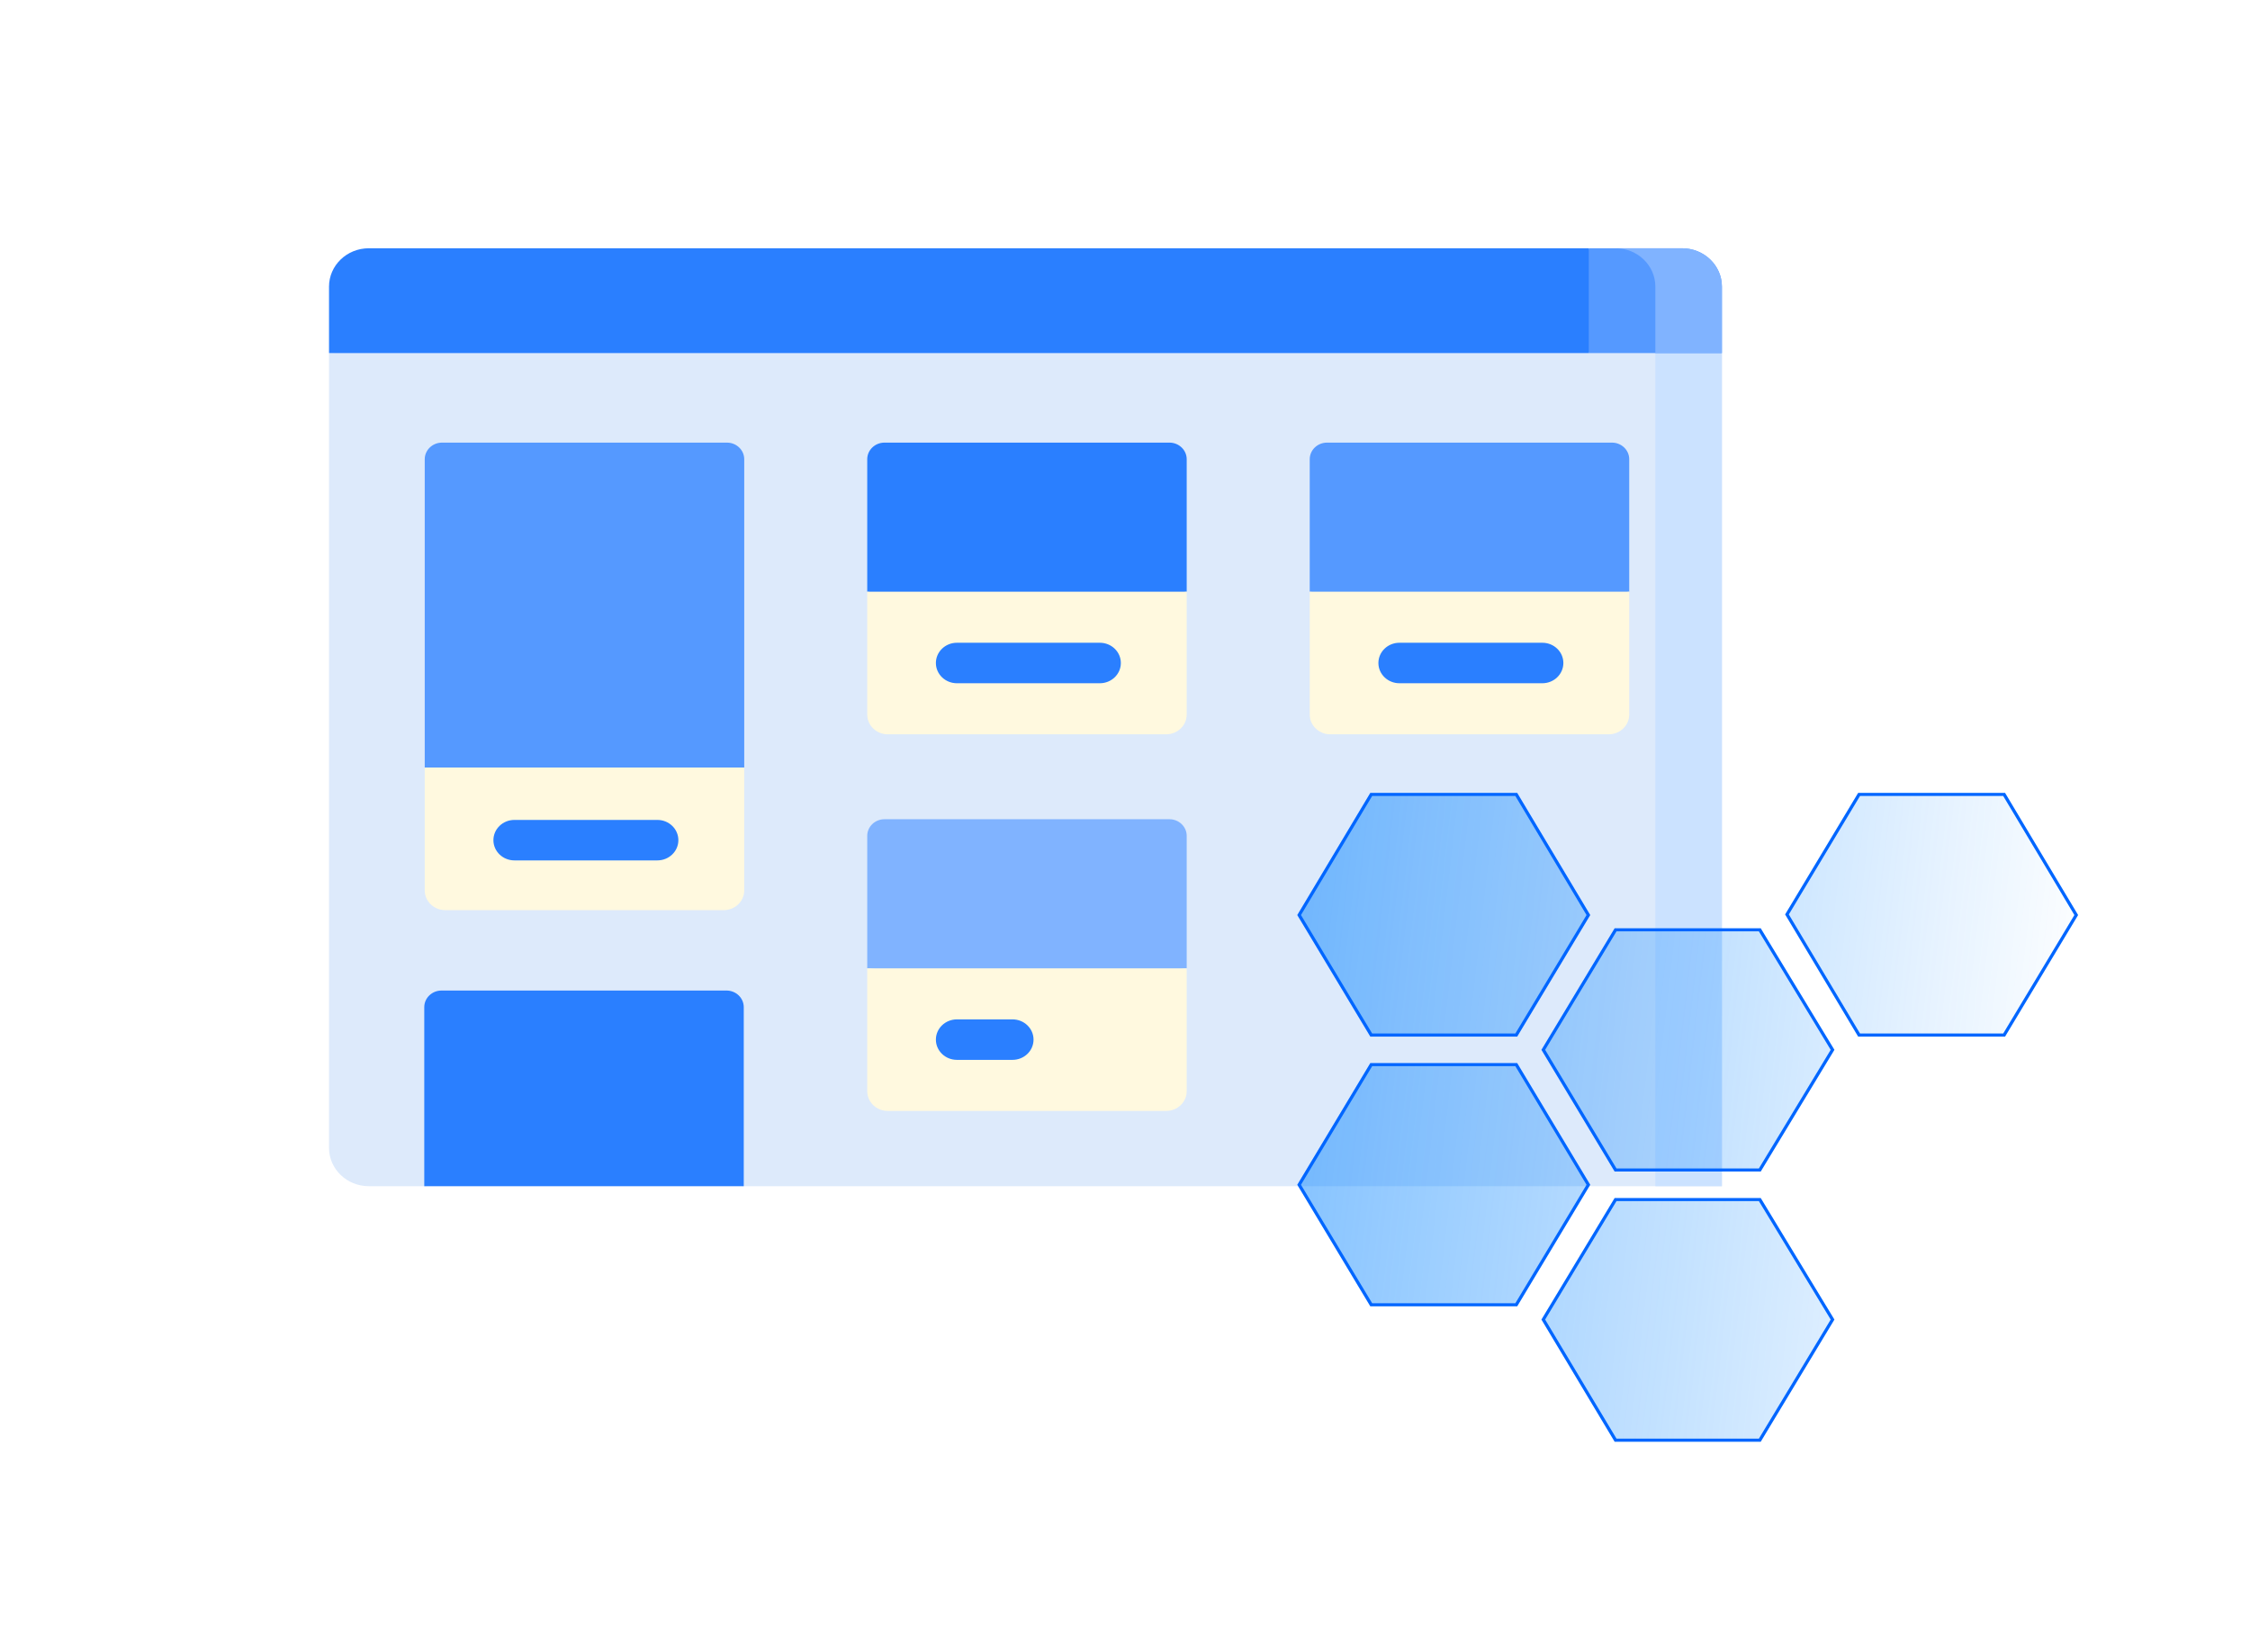
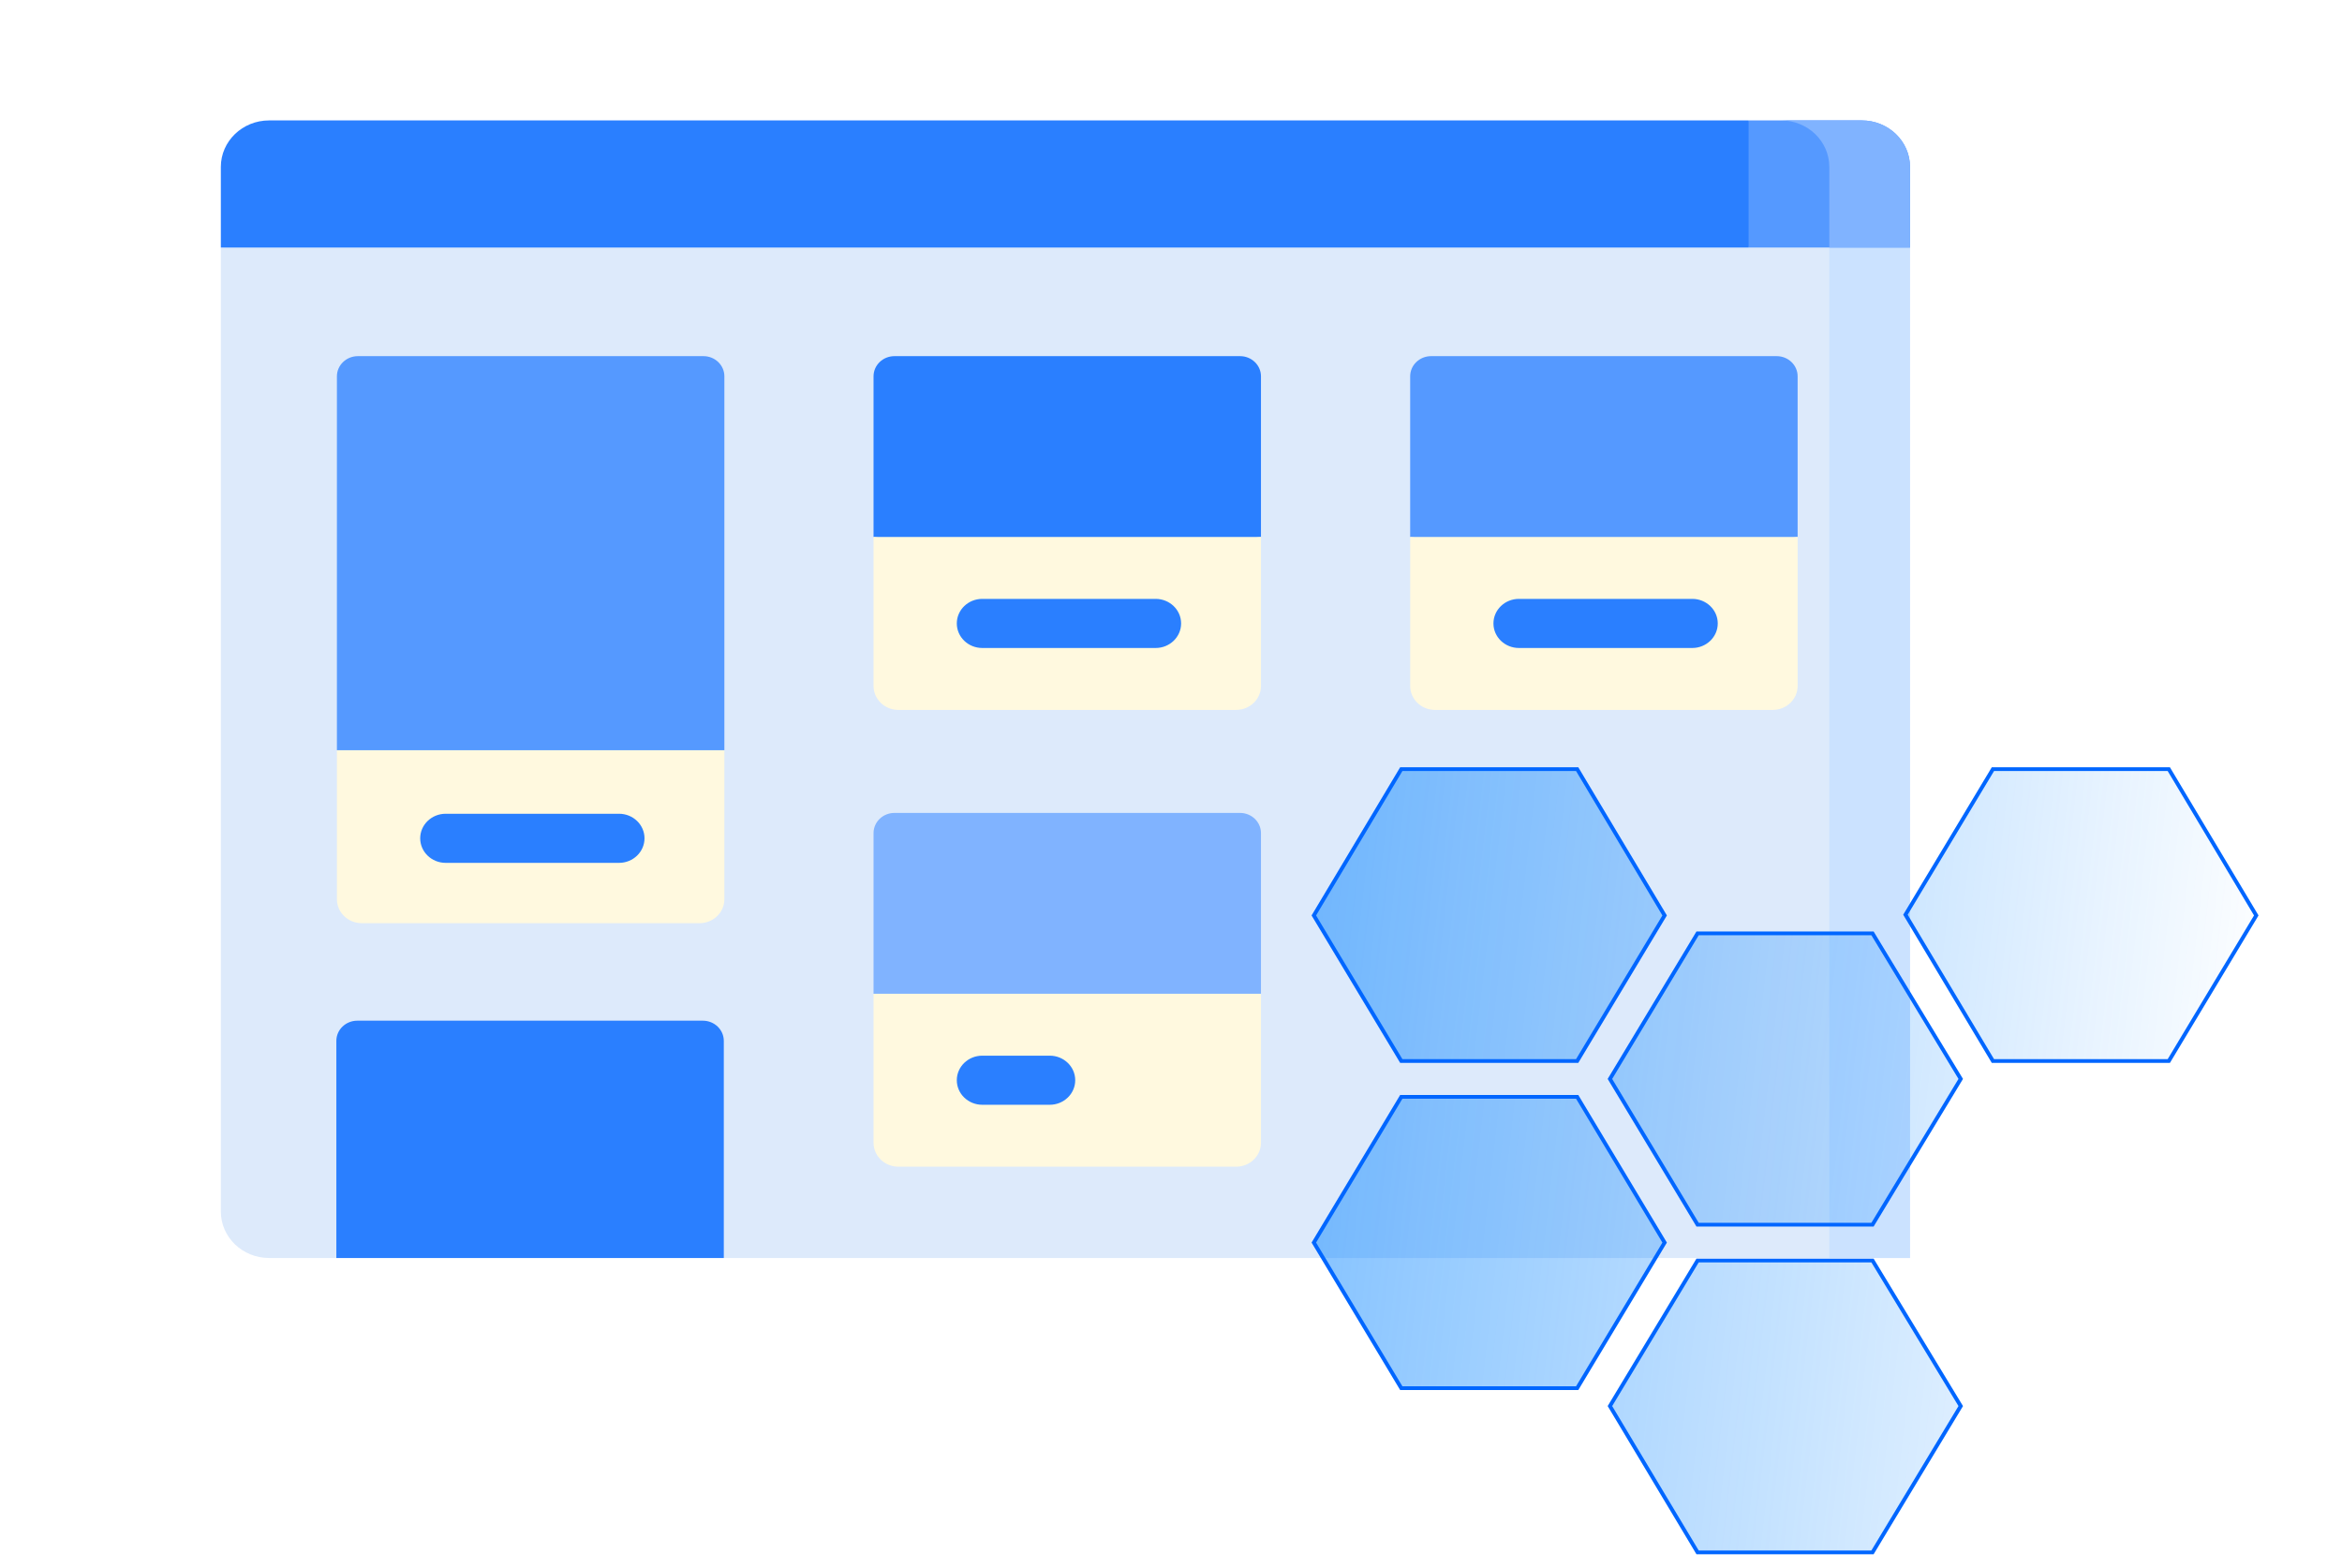
- <svg xmlns="http://www.w3.org/2000/svg" xmlns:xlink="http://www.w3.org/1999/xlink" height="488.674" viewBox="0 0 646.024 474.358" width="665.522">
-   <defs>
-     <path id="A" d="M142.806 254.967h-41.037c-3.333 0-6.035-2.603-6.035-5.814s2.702-5.814 6.035-5.814h41.037c3.333 0 6.035 2.603 6.035 5.814s-2.702 5.814-6.035 5.814z" />
+ <svg xmlns="http://www.w3.org/2000/svg" xmlns:xlink="http://www.w3.org/1999/xlink" height="382.472" viewBox="0 0 554.488 371.268" width="571.223" version="1.1" id="svg6403">
+   <defs id="defs6357">
+     <path id="A" d="m 142.806,254.967 h -41.037 c -3.333,0 -6.035,-2.603 -6.035,-5.814 0,-3.211 2.702,-5.814 6.035,-5.814 h 41.037 c 3.333,0 6.035,2.603 6.035,5.814 0,3.211 -2.702,5.814 -6.035,5.814 z" />
    <linearGradient id="B" x1="-506.288" y1="135.105" x2="490.369" y2="244.6" gradientUnits="userSpaceOnUse">
-       <stop offset="0" stop-color="#0684ff" />
-       <stop offset="1" stop-color="#0684ff" stop-opacity="0" />
+       <stop offset="0" stop-color="#0684ff" id="stop6352" />
+       <stop offset="1" stop-color="#0684ff" stop-opacity="0" id="stop6354" />
    </linearGradient>
+     <linearGradient xlink:href="#B" id="linearGradient6409" gradientUnits="userSpaceOnUse" x1="-506.288" y1="135.105" x2="490.369" y2="244.6" />
+     <linearGradient xlink:href="#B" id="linearGradient6411" gradientUnits="userSpaceOnUse" x1="-506.288" y1="135.105" x2="490.369" y2="244.6" />
+     <linearGradient xlink:href="#B" id="linearGradient6413" gradientUnits="userSpaceOnUse" x1="-506.288" y1="135.105" x2="490.369" y2="244.6" />
+     <linearGradient xlink:href="#B" id="linearGradient6415" gradientUnits="userSpaceOnUse" x1="-506.288" y1="135.105" x2="490.369" y2="244.6" />
+     <linearGradient xlink:href="#B" id="linearGradient6417" gradientUnits="userSpaceOnUse" x1="-506.288" y1="135.105" x2="490.369" y2="244.6" />
  </defs>
-   <path d="M494.399 101.401v239.266H213.686l-46.002-4.295-45.73 4.294h-16.057c-6.311.001-11.428-4.929-11.428-11.01V101.401l202.282-10.366z" fill="#ddeafb" />
-   <path d="M475.288 94.269v246.398h19.111V101.401z" fill="#cbe2ff" />
-   <path d="M456.176 71.299l6.914 15.051-6.914 15.051H94.469V82.309c0-6.081 5.117-11.01 11.428-11.01z" fill="#2a7fff" />
-   <path d="M494.399 82.309v19.092h-38.223V71.299h26.794c6.311 0 11.428 4.929 11.428 11.01z" fill="#59f" />
-   <path d="M482.971 71.299H463.86c6.312 0 11.428 4.93 11.428 11.011v19.092h19.111V82.309c0-6.081-5.117-11.01-11.428-11.01z" fill="#80b3ff" />
-   <path d="M213.684 131.891v88.539l-46 5.603-45.734-5.603v-88.539c0-2.636 2.229-4.775 4.965-4.775h81.813c2.736 0 4.957 2.14 4.957 4.775z" fill="#59f" />
-   <path d="M213.684 220.429v35.281c0 3.132-2.631 5.675-5.882 5.675H127.84c-3.251 0-5.89-2.543-5.89-5.675v-35.281z" fill="#fff9df" />
-   <path d="M213.55 340.667h-91.733v-51.414c0-2.64 2.221-4.779 4.961-4.779h81.81c2.74 0 4.961 2.14 4.961 4.779v51.414zm127.178-208.776v38.04l-45.863 6.642-45.863-6.642v-38.04c0-2.636 2.221-4.775 4.957-4.775h81.813c2.736 0 4.957 2.14 4.957 4.775z" fill="#2a7fff" />
-   <path d="M340.728 240.058v38.04l-43.977 4.483-47.749-4.483v-38.04c0-2.644 2.221-4.783 4.957-4.783h81.813c2.736 0 4.957 2.14 4.957 4.783z" fill="#80b3ff" />
-   <path d="M467.788 131.891v38.04l-45.919 6.642-45.816-6.642v-38.04c0-2.636 2.221-4.775 4.965-4.775h81.805c2.744 0 4.965 2.14 4.965 4.775z" fill="#59f" />
-   <path d="M340.728 169.931v35.281c0 3.132-2.631 5.675-5.882 5.675h-79.962c-3.251 0-5.882-2.543-5.882-5.675v-35.281zm127.06 0v35.281c0 3.132-2.639 5.675-5.89 5.675h-79.962c-3.251 0-5.882-2.543-5.882-5.675v-35.281zm-127.06 108.167v35.281c0 3.132-2.631 5.667-5.882 5.667h-79.962c-3.251 0-5.882-2.535-5.882-5.667v-35.281z" fill="#fff9df" />
-   <path d="M290.716 304.385h-15.967c-3.333 0-6.035-2.603-6.035-5.814s2.702-5.814 6.035-5.814h15.967c3.333 0 6.035 2.603 6.035 5.814s-2.702 5.814-6.035 5.814z" fill="#2a7fff" />
-   <g transform="translate(45.934 -7.865)" fill="#2a7fff">
-     <use xlink:href="#A" />
-     <use xlink:href="#A" x="127.046" y="-50.88" />
-     <path d="M396.906 204.087H355.87c-3.333 0-6.035-2.603-6.035-5.814s2.702-5.814 6.035-5.814h41.037c3.333 0 6.035 2.603 6.035 5.814s-2.703 5.814-6.036 5.814z" />
+   <path d="M 452.216,58.616 V 297.882 h -280.713 l -46.002,-4.295 -45.73,4.294 h -16.057 c -6.311,10e-4 -11.428,-4.929 -11.428,-11.01 V 58.616 l 202.282,-10.366 z" fill="#ddeafb" id="path6359" />
+   <path d="M 433.105,51.484 V 297.882 h 19.111 V 58.616 Z" fill="#cbe2ff" id="path6361" />
+   <path d="m 413.993,28.514 6.914,15.051 -6.914,15.051 H 52.286 v -19.092 c 0,-6.081 5.117,-11.01 11.428,-11.01 z" fill="#2a7fff" id="path6363" />
+   <path d="m 452.216,39.524 v 19.092 h -38.223 V 28.514 h 26.794 c 6.311,0 11.428,4.929 11.428,11.01 z" fill="#5599ff" id="path6365" />
+   <path d="m 440.788,28.514 h -19.111 c 6.312,0 11.428,4.93 11.428,11.011 v 19.092 h 19.111 v -19.093 c 0,-6.081 -5.117,-11.01 -11.428,-11.01 z" fill="#80b3ff" id="path6367" />
+   <path d="m 171.501,89.106 v 88.539 l -46,5.603 -45.734,-5.603 V 89.106 c 0,-2.636 2.229,-4.775 4.965,-4.775 h 81.813 c 2.736,0 4.957,2.14 4.957,4.775 z" fill="#5599ff" id="path6369" />
+   <path d="m 171.501,177.644 v 35.281 c 0,3.132 -2.631,5.675 -5.882,5.675 H 85.657 c -3.251,0 -5.89,-2.543 -5.89,-5.675 v -35.281 z" fill="#fff9df" id="path6371" />
+   <path d="M 171.367,297.882 H 79.634 v -51.414 c 0,-2.64 2.221,-4.779 4.961,-4.779 h 81.81 c 2.74,0 4.961,2.14 4.961,4.779 v 51.414 z m 127.178,-208.776 v 38.04 l -45.863,6.642 -45.863,-6.642 V 89.106 c 0,-2.636 2.221,-4.775 4.957,-4.775 h 81.813 c 2.736,0 4.957,2.14 4.957,4.775 z" fill="#2a7fff" id="path6373" />
+   <path d="m 298.545,197.273 v 38.04 l -43.977,4.483 -47.749,-4.483 v -38.04 c 0,-2.644 2.221,-4.783 4.957,-4.783 h 81.813 c 2.736,0 4.957,2.14 4.957,4.783 z" fill="#80b3ff" id="path6375" />
+   <path d="m 425.605,89.106 v 38.04 l -45.919,6.642 -45.816,-6.642 V 89.106 c 0,-2.636 2.221,-4.775 4.965,-4.775 h 81.805 c 2.744,0 4.965,2.14 4.965,4.775 z" fill="#5599ff" id="path6377" />
+   <path d="m 298.545,127.146 v 35.281 c 0,3.132 -2.631,5.675 -5.882,5.675 h -79.962 c -3.251,0 -5.882,-2.543 -5.882,-5.675 v -35.281 z m 127.06,0 v 35.281 c 0,3.132 -2.639,5.675 -5.89,5.675 h -79.962 c -3.251,0 -5.882,-2.543 -5.882,-5.675 v -35.281 z m -127.06,108.167 v 35.281 c 0,3.132 -2.631,5.667 -5.882,5.667 h -79.962 c -3.251,0 -5.882,-2.535 -5.882,-5.667 v -35.281 z" fill="#fff9df" id="path6379" />
+   <path d="m 248.533,261.6 h -15.967 c -3.333,0 -6.035,-2.603 -6.035,-5.814 0,-3.211 2.702,-5.814 6.035,-5.814 h 15.967 c 3.333,0 6.035,2.603 6.035,5.814 0,3.211 -2.702,5.814 -6.035,5.814 z" fill="#2a7fff" id="path6381" />
+   <g transform="translate(3.751093,-50.6498)" fill="#2a7fff" id="g6389">
+     <use xlink:href="#A" id="use6383" x="0" y="0" width="100%" height="100%" />
+     <use xlink:href="#A" x="127.046" y="-50.88" id="use6385" width="100%" height="100%" />
+     <path d="M 396.906,204.087 H 355.87 c -3.333,0 -6.035,-2.603 -6.035,-5.814 0,-3.211 2.702,-5.814 6.035,-5.814 h 41.037 c 3.333,0 6.035,2.603 6.035,5.814 0,3.211 -2.703,5.814 -6.036,5.814 z" id="path6387" />
  </g>
-   <g stroke="#06f" transform="matrix(.456118 0 0 .437403 373.0056 213.8911)" stroke-width="2.026">
-     <path d="M136.7 367.7l45.4-78.8-45.4-78.9H45.4L0 288.9l45.4 78.8z" fill="url(#B)" />
-     <path d="M335.8 200.3L290 121.5h-90.8l-45.5 78.8 45.5 78.9H290z" fill="url(#B)" />
-     <path d="M290 298.6h-90.8l-45.5 78.8 45.5 79.2H290l45.8-79.2z" fill="url(#B)" />
-     <path d="M45.4 190.6h91.3l45.4-78.8-45.4-79.2H45.4L0 111.8z" fill="url(#B)" />
-     <path d="M443.8 32.6h-91.3l-45.4 78.8 45.4 79.2h91.3l45.4-78.8z" fill="url(#B)" />
+   <g stroke="#0066ff" transform="matrix(0.456118,0,0,0.437403,311.0588,167.8659)" stroke-width="2.026" id="g6401">
+     <path d="M 136.7,367.7 182.1,288.9 136.7,210 H 45.4 L 0,288.9 45.4,367.7 Z" fill="url(#B)" id="path6391" style="fill:url(#linearGradient6409)" />
+     <path d="M 335.8,200.3 290,121.5 h -90.8 l -45.5,78.8 45.5,78.9 H 290 Z" fill="url(#B)" id="path6393" style="fill:url(#linearGradient6411)" />
+     <path d="m 290,298.6 h -90.8 l -45.5,78.8 45.5,79.2 H 290 l 45.8,-79.2 z" fill="url(#B)" id="path6395" style="fill:url(#linearGradient6413)" />
+     <path d="m 45.4,190.6 h 91.3 L 182.1,111.8 136.7,32.6 H 45.4 L 0,111.8 Z" fill="url(#B)" id="path6397" style="fill:url(#linearGradient6415)" />
+     <path d="m 443.8,32.6 h -91.3 l -45.4,78.8 45.4,79.2 h 91.3 l 45.4,-78.8 z" fill="url(#B)" id="path6399" style="fill:url(#linearGradient6417)" />
  </g>
</svg>
